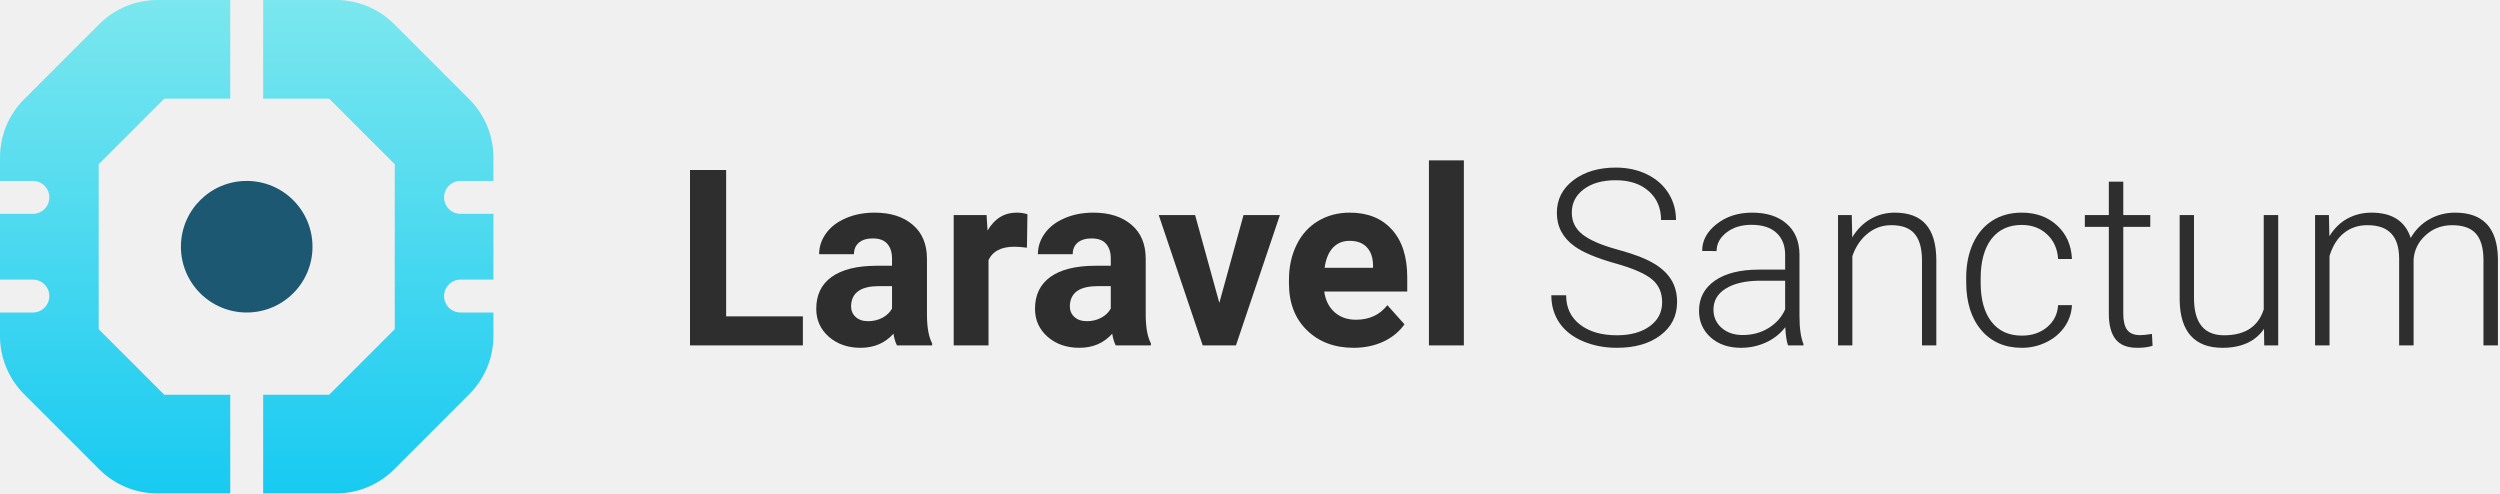
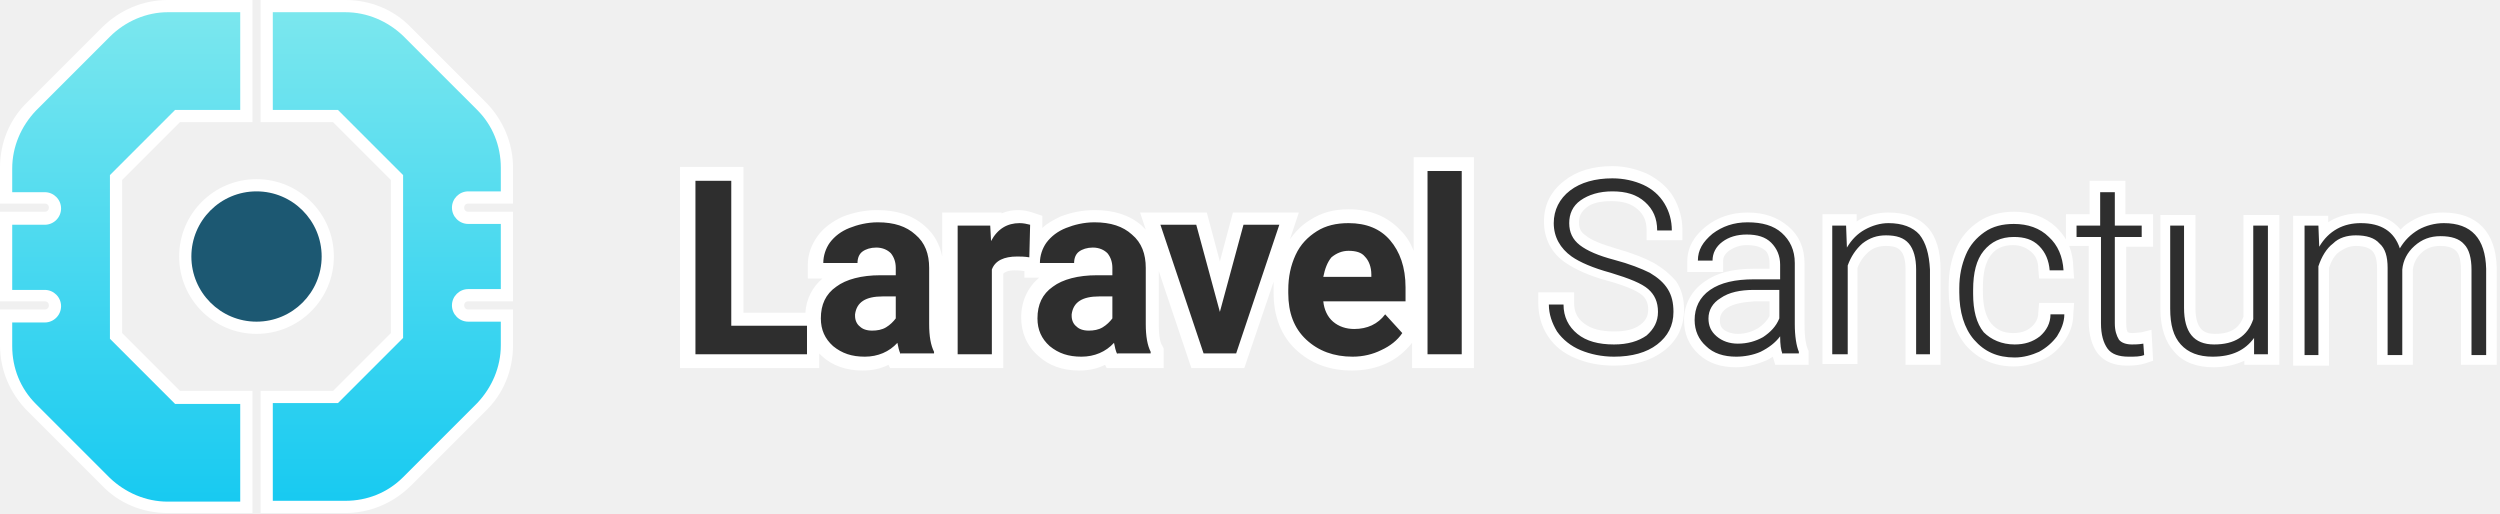
- <svg xmlns="http://www.w3.org/2000/svg" width="304" height="60" viewBox="0 0 304 60" fill="none">
-   <circle r="8" transform="matrix(1 0 0 -1 30 30)" fill="#1C5872" />
-   <path d="M19.142 0H28V12H19.971L12 19.971V40.029L19.971 48H28V60H19.142C16.49 60 13.946 58.946 12.071 57.071L2.929 47.929C1.054 46.054 0 43.51 0 40.858V38H4C5.105 38 6 37.105 6 36C6 34.895 5.105 34 4 34H0V26H4C5.105 26 6 25.105 6 24C6 22.895 5.105 22 4 22H0V19.142C0 16.49 1.054 13.946 2.929 12.071L12.071 2.929C13.946 1.054 16.49 0 19.142 0Z" fill="url(#paint0_linear)" />
-   <path d="M32 60V48H40.029L48 40.029V19.971L40.029 12H32V0H40.858C43.51 0 46.054 1.054 47.929 2.929L57.071 12.071C58.946 13.946 60 16.49 60 19.142V22H56C54.895 22 54 22.895 54 24C54 25.105 54.895 26 56 26H60V34H56C54.895 34 54 34.895 54 36C54 37.105 54.895 38 56 38H60V40.858C60 43.51 58.946 46.054 57.071 47.929L47.929 57.071C46.054 58.946 43.51 60 40.858 60H32Z" fill="url(#paint1_linear)" />
-   <path d="M88.299 38.47H97.63V42H83.904V20.672H88.299V38.47Z" fill="#2E2E2E" />
-   <path d="M109.07 42C108.875 41.619 108.733 41.145 108.646 40.579C107.62 41.722 106.287 42.293 104.646 42.293C103.094 42.293 101.805 41.844 100.779 40.945C99.764 40.047 99.256 38.914 99.256 37.547C99.256 35.867 99.876 34.578 101.116 33.68C102.366 32.781 104.168 32.327 106.521 32.317H108.47V31.409C108.47 30.677 108.279 30.091 107.898 29.651C107.527 29.212 106.937 28.992 106.126 28.992C105.413 28.992 104.852 29.163 104.441 29.505C104.041 29.847 103.841 30.315 103.841 30.911H99.607C99.607 29.993 99.891 29.144 100.457 28.362C101.023 27.581 101.824 26.971 102.859 26.531C103.895 26.082 105.057 25.857 106.346 25.857C108.299 25.857 109.847 26.351 110.989 27.337C112.142 28.314 112.718 29.69 112.718 31.468V38.338C112.728 39.842 112.938 40.98 113.348 41.751V42H109.07ZM105.569 39.056C106.194 39.056 106.771 38.919 107.298 38.645C107.825 38.362 108.216 37.986 108.47 37.518V34.793H106.888C104.769 34.793 103.641 35.525 103.504 36.99L103.489 37.239C103.489 37.767 103.675 38.201 104.046 38.543C104.417 38.885 104.925 39.056 105.569 39.056Z" fill="#2E2E2E" />
-   <path d="M124.876 30.12C124.3 30.042 123.792 30.003 123.353 30.003C121.751 30.003 120.701 30.545 120.203 31.629V42H115.97V26.15H119.969L120.086 28.04C120.936 26.585 122.112 25.857 123.616 25.857C124.085 25.857 124.524 25.921 124.935 26.048L124.876 30.12Z" fill="#2E2E2E" />
-   <path d="M135.672 42C135.477 41.619 135.335 41.145 135.247 40.579C134.222 41.722 132.889 42.293 131.248 42.293C129.695 42.293 128.406 41.844 127.381 40.945C126.365 40.047 125.857 38.914 125.857 37.547C125.857 35.867 126.478 34.578 127.718 33.68C128.968 32.781 130.77 32.327 133.123 32.317H135.071V31.409C135.071 30.677 134.881 30.091 134.5 29.651C134.129 29.212 133.538 28.992 132.728 28.992C132.015 28.992 131.453 29.163 131.043 29.505C130.643 29.847 130.442 30.315 130.442 30.911H126.209C126.209 29.993 126.492 29.144 127.059 28.362C127.625 27.581 128.426 26.971 129.461 26.531C130.496 26.082 131.658 25.857 132.947 25.857C134.9 25.857 136.448 26.351 137.591 27.337C138.743 28.314 139.319 29.69 139.319 31.468V38.338C139.329 39.842 139.539 40.98 139.949 41.751V42H135.672ZM132.171 39.056C132.796 39.056 133.372 38.919 133.899 38.645C134.427 38.362 134.817 37.986 135.071 37.518V34.793H133.489C131.37 34.793 130.242 35.525 130.105 36.99L130.091 37.239C130.091 37.767 130.276 38.201 130.647 38.543C131.019 38.885 131.526 39.056 132.171 39.056Z" fill="#2E2E2E" />
-   <path d="M148.27 36.829L151.214 26.15H155.638L150.291 42H146.248L140.901 26.15H145.325L148.27 36.829Z" fill="#2E2E2E" />
-   <path d="M164.603 42.293C162.278 42.293 160.384 41.58 158.919 40.154C157.464 38.728 156.736 36.829 156.736 34.456V34.046C156.736 32.454 157.044 31.033 157.659 29.783C158.274 28.523 159.144 27.557 160.267 26.883C161.399 26.199 162.688 25.857 164.134 25.857C166.302 25.857 168.006 26.541 169.246 27.908C170.496 29.275 171.121 31.214 171.121 33.724V35.452H161.028C161.165 36.487 161.575 37.317 162.259 37.942C162.952 38.567 163.826 38.88 164.881 38.88C166.512 38.88 167.786 38.289 168.704 37.107L170.784 39.437C170.149 40.335 169.29 41.038 168.206 41.546C167.122 42.044 165.921 42.293 164.603 42.293ZM164.119 29.285C163.279 29.285 162.596 29.568 162.068 30.135C161.551 30.701 161.219 31.512 161.072 32.566H166.961V32.23C166.941 31.292 166.688 30.569 166.199 30.061C165.711 29.544 165.018 29.285 164.119 29.285Z" fill="#2E2E2E" />
-   <path d="M178.006 42H173.758V19.5H178.006V42Z" fill="#2E2E2E" />
-   <path d="M202.117 36.756C202.117 35.574 201.702 34.642 200.872 33.958C200.042 33.265 198.523 32.61 196.316 31.995C194.109 31.37 192.498 30.691 191.482 29.959C190.037 28.924 189.314 27.566 189.314 25.887C189.314 24.256 189.983 22.933 191.321 21.917C192.669 20.892 194.388 20.379 196.478 20.379C197.894 20.379 199.158 20.652 200.271 21.199C201.395 21.746 202.264 22.508 202.879 23.484C203.494 24.461 203.802 25.55 203.802 26.751H201.985C201.985 25.296 201.487 24.129 200.491 23.25C199.495 22.361 198.157 21.917 196.478 21.917C194.847 21.917 193.548 22.283 192.581 23.016C191.614 23.738 191.131 24.686 191.131 25.857C191.131 26.941 191.565 27.825 192.435 28.509C193.304 29.192 194.695 29.798 196.609 30.325C198.523 30.843 199.974 31.385 200.96 31.951C201.946 32.508 202.688 33.177 203.187 33.958C203.685 34.739 203.934 35.662 203.934 36.727C203.934 38.406 203.26 39.754 201.912 40.77C200.574 41.785 198.807 42.293 196.609 42.293C195.105 42.293 193.724 42.024 192.464 41.487C191.214 40.95 190.262 40.198 189.607 39.231C188.963 38.265 188.641 37.156 188.641 35.906H190.442C190.442 37.41 191.004 38.597 192.127 39.466C193.25 40.335 194.744 40.77 196.609 40.77C198.27 40.77 199.603 40.403 200.608 39.671C201.614 38.938 202.117 37.967 202.117 36.756Z" fill="#2E2E2E" />
-   <path d="M217.425 42C217.249 41.502 217.137 40.765 217.088 39.788C216.473 40.589 215.687 41.209 214.729 41.648C213.782 42.078 212.776 42.293 211.712 42.293C210.188 42.293 208.953 41.868 208.006 41.019C207.068 40.169 206.6 39.095 206.6 37.796C206.6 36.253 207.239 35.032 208.519 34.134C209.808 33.235 211.6 32.786 213.895 32.786H217.073V30.984C217.073 29.852 216.722 28.963 216.019 28.318C215.325 27.664 214.31 27.337 212.972 27.337C211.751 27.337 210.74 27.649 209.939 28.274C209.139 28.899 208.738 29.651 208.738 30.53L206.98 30.516C206.98 29.256 207.566 28.167 208.738 27.249C209.91 26.321 211.351 25.857 213.06 25.857C214.827 25.857 216.219 26.302 217.234 27.19C218.26 28.069 218.787 29.3 218.816 30.882V38.382C218.816 39.915 218.978 41.062 219.3 41.824V42H217.425ZM211.917 40.74C213.089 40.74 214.134 40.457 215.052 39.891C215.979 39.324 216.653 38.567 217.073 37.62V34.134H213.938C212.19 34.153 210.823 34.476 209.837 35.101C208.851 35.716 208.357 36.565 208.357 37.649C208.357 38.538 208.685 39.275 209.339 39.861C210.003 40.447 210.862 40.74 211.917 40.74Z" fill="#2E2E2E" />
-   <path d="M225.174 26.15L225.232 28.86C225.828 27.884 226.57 27.142 227.459 26.634C228.348 26.116 229.329 25.857 230.403 25.857C232.103 25.857 233.367 26.336 234.197 27.293C235.027 28.25 235.447 29.686 235.457 31.6V42H233.714V31.585C233.704 30.169 233.401 29.114 232.806 28.421C232.22 27.727 231.277 27.381 229.979 27.381C228.895 27.381 227.933 27.723 227.093 28.406C226.263 29.08 225.647 29.993 225.247 31.145V42H223.504V26.15H225.174Z" fill="#2E2E2E" />
-   <path d="M245.857 40.813C247.078 40.813 248.099 40.472 248.919 39.788C249.749 39.095 250.198 38.201 250.267 37.107H251.951C251.902 38.074 251.6 38.958 251.043 39.759C250.486 40.55 249.744 41.17 248.816 41.619C247.898 42.068 246.912 42.293 245.857 42.293C243.777 42.293 242.127 41.57 240.906 40.125C239.695 38.68 239.09 36.736 239.09 34.295V33.768C239.09 32.205 239.363 30.823 239.91 29.622C240.457 28.421 241.238 27.493 242.254 26.839C243.279 26.185 244.476 25.857 245.843 25.857C247.581 25.857 249.012 26.375 250.135 27.41C251.268 28.445 251.873 29.808 251.951 31.497H250.267C250.188 30.257 249.739 29.256 248.919 28.494C248.108 27.732 247.083 27.352 245.843 27.352C244.261 27.352 243.03 27.923 242.151 29.065C241.282 30.208 240.848 31.81 240.848 33.87V34.383C240.848 36.404 241.282 37.981 242.151 39.114C243.03 40.247 244.266 40.813 245.857 40.813Z" fill="#2E2E2E" />
-   <path d="M258.191 22.093V26.15H261.473V27.586H258.191V38.148C258.191 39.026 258.348 39.681 258.66 40.11C258.982 40.54 259.515 40.755 260.257 40.755C260.55 40.755 261.023 40.706 261.678 40.608L261.751 42.044C261.292 42.21 260.667 42.293 259.876 42.293C258.675 42.293 257.801 41.946 257.254 41.253C256.707 40.55 256.434 39.52 256.434 38.162V27.586H253.519V26.15H256.434V22.093H258.191Z" fill="#2E2E2E" />
-   <path d="M275.301 39.993C274.246 41.526 272.562 42.293 270.247 42.293C268.558 42.293 267.273 41.805 266.395 40.828C265.516 39.842 265.066 38.387 265.047 36.463V26.15H266.79V36.243C266.79 39.261 268.011 40.77 270.452 40.77C272.991 40.77 274.598 39.72 275.271 37.62V26.15H277.029V42H275.33L275.301 39.993Z" fill="#2E2E2E" />
-   <path d="M283.196 26.15L283.255 28.729C283.841 27.771 284.573 27.054 285.452 26.575C286.331 26.097 287.308 25.857 288.382 25.857C290.882 25.857 292.469 26.883 293.143 28.934C293.709 27.947 294.466 27.19 295.413 26.663C296.36 26.126 297.405 25.857 298.548 25.857C301.946 25.857 303.68 27.713 303.748 31.424V42H301.99V31.556C301.98 30.14 301.673 29.09 301.067 28.406C300.472 27.723 299.495 27.381 298.138 27.381C296.878 27.4 295.813 27.811 294.944 28.611C294.075 29.402 293.592 30.369 293.494 31.512V42H291.736V31.424C291.727 30.066 291.404 29.056 290.77 28.392C290.145 27.718 289.178 27.381 287.869 27.381C286.766 27.381 285.818 27.698 285.027 28.333C284.236 28.958 283.65 29.891 283.27 31.131V42H281.512V26.15H283.196Z" fill="#2E2E2E" />
-   <defs>
-     <linearGradient id="paint0_linear" x1="30" y1="0" x2="30" y2="60" gradientUnits="userSpaceOnUse">
-       <stop stop-color="#7BE7EE" />
-       <stop offset="1" stop-color="#18CAF1" />
-     </linearGradient>
-     <linearGradient id="paint1_linear" x1="30" y1="0" x2="30" y2="60" gradientUnits="userSpaceOnUse">
-       <stop stop-color="#7BE7EE" />
-       <stop offset="1" stop-color="#18CAF1" />
-     </linearGradient>
-   </defs>
+ <svg xmlns="http://www.w3.org/2000/svg" width="307" height="63">
+   <style>.st0{fill:#fff}.st4{fill:#2e2e2e}</style>
+   <path class="st0" d="M203.1 32.3c-1.1-.6-2.6-1.2-4.7-1.8-1.7-.5-3-1-3.7-1.6-.6-.4-.8-.9-.8-1.6 0-.8.3-1.3.9-1.8.7-.6 1.8-.8 3.1-.8 1.4 0 2.4.3 3.2 1 .7.6 1.1 1.4 1.1 2.5v1.3h4.4v-1.3c0-1.4-.4-2.8-1.1-4-.7-1.2-1.8-2.1-3.1-2.8-1.3-.6-2.8-1-4.4-1-2.4 0-4.4.6-5.9 1.8-1.7 1.3-2.5 3-2.5 5 0 2.1.9 3.9 2.7 5.1 1.2.8 2.9 1.6 5.2 2.2 2.5.7 3.6 1.3 4.1 1.7.5.4.8 1 .8 1.8s-.3 1.4-1 1.9c-.8.6-1.9.8-3.2.8-1.6 0-2.8-.3-3.7-1-.8-.6-1.2-1.4-1.2-2.5v-1.3h-4.4v1.3c0 1.5.4 2.9 1.2 4.1.8 1.2 1.9 2.1 3.4 2.7 1.4.6 3 .9 4.7.9 2.5 0 4.5-.6 6.1-1.8 1.7-1.3 2.5-3 2.5-5.1 0-1.3-.3-2.5-1-3.5-.6-.7-1.5-1.5-2.7-2.2z" />
+   <path class="st0" d="M221.6 39.9v-7.5c0-2-.7-3.5-2-4.6-1.3-1.1-2.9-1.7-5-1.7-2 0-3.7.6-5.1 1.7-1.5 1.2-2.3 2.6-2.3 4.3v1.3h4.4V32c0-.3.1-.7.7-1.2.6-.4 1.3-.7 2.2-.7 1 0 1.7.2 2.2.6.3.2.6.7.6 1.7v.6h-1.9c-2.6 0-4.6.5-6.1 1.6-1.6 1.1-2.5 2.8-2.5 4.7 0 1.7.6 3.1 1.8 4.2 1.2 1.1 2.7 1.6 4.6 1.6 1.2 0 2.4-.3 3.6-.8.3-.1.6-.3.9-.5l.3 1h4.1v-1.7l-.1-.2c-.2-.5-.4-1.3-.4-3zm-4.3-1.1c-.3.6-.8 1.1-1.4 1.5-.7.4-1.5.7-2.5.7-.7 0-1.3-.2-1.7-.5-.4-.3-.5-.7-.5-1.2 0-.6.3-1.1.9-1.5.8-.5 1.9-.7 3.4-.8h1.8v1.8zM231.9 26.1c-1.3 0-2.5.3-3.6.9-.1.1-.2.1-.3.2v-.9h-4.2v18.4h4.3V32.9c.3-.8.8-1.5 1.4-2 .6-.5 1.3-.7 2.1-.7.9 0 1.5.2 1.8.6.4.4.6 1.2.6 2.3v11.7h4.3V33.1c0-2.2-.5-4-1.6-5.2-1.1-1.2-2.7-1.8-4.8-1.8zM263 40.8c-.8.1-1.1.1-1.2.1-.3 0-.5-.1-.5-.1-.1-.1-.2-.4-.2-1.2v-9.3h3.3v-4H261v-4.1h-4.4v4.1h-2.9v3.1c-.3-.5-.7-1-1.2-1.5-1.4-1.3-3.1-1.9-5.2-1.9-1.6 0-3.1.4-4.3 1.2-1.2.8-2.2 1.9-2.8 3.3-.6 1.4-.9 2.9-.9 4.7v.5c0 2.7.7 5 2.1 6.7 1.5 1.7 3.5 2.6 5.9 2.6 1.2 0 2.4-.3 3.5-.8s2-1.3 2.7-2.3c.7-1 1.1-2.1 1.1-3.3l.1-1.4h-4.3l-.1 1.2c0 .7-.3 1.3-.9 1.8-.6.5-1.3.7-2.2.7-1.2 0-2-.4-2.7-1.2-.7-.9-1-2.2-1-3.9v-.5c0-1.8.3-3.1 1-4 .6-.8 1.5-1.2 2.7-1.2.9 0 1.6.3 2.2.8.6.5.9 1.2.9 2.1l.1 1.2h4.3l-.1-1.4c0-.9-.2-1.8-.5-2.6h2.4v9.3c0 1.6.4 3 1.1 3.9.8 1 2 1.5 3.6 1.5 1 0 1.7-.1 2.3-.3l.9-.3-.2-3.8-1.2.3zM275.5 38.9c-.4 1-1.1 2.1-3.5 2.1-1.2 0-2.4-.4-2.4-3.2V26.4h-4.3V38c0 2.2.6 4 1.7 5.2 1.1 1.3 2.8 1.9 4.8 1.9 1.5 0 2.7-.3 3.8-.8v.5h4.3V26.4h-4.4v12.5zM300 26.1c-1.4 0-2.6.3-3.8 1-.5.3-1 .6-1.4 1.1-.9-1.1-2.4-2-5-2-1.3 0-2.5.3-3.6.9-.1.1-.2.1-.3.2v-.8h-4.3v18.4h4.4v-12c.3-.9.7-1.6 1.3-2 .6-.4 1.2-.7 2-.7.9 0 1.6.2 2 .6.4.4.6 1.1.6 2.1v11.9h4.4V33.1c.1-.8.4-1.4 1-2 .6-.6 1.4-.9 2.3-.9.7 0 1.5.1 2 .6.4.4.6 1.2.6 2.3v11.7h4.4V32.9c-.1-4.4-2.4-6.8-6.6-6.8zM173.6 19.3v11.5c-.4-1-.9-1.8-1.6-2.5-1.6-1.7-3.7-2.6-6.4-2.6-1.8 0-3.3.4-4.7 1.3-1 .6-1.8 1.4-2.5 2.4l1.1-3.3h-8.1l-1.6 6-1.6-6H140l.7 2.1-.5-.5c-1.5-1.3-3.4-1.9-5.8-1.9-1.5 0-2.9.3-4.2.8-.8.4-1.6.8-2.2 1.4v-1.5l-1.2-.4c-.6-.2-1.2-.3-1.8-.3-.6 0-1.3.1-2 .4v-.1h-7.3v5.4c-.3-1.5-1-2.8-2.2-3.8-1.5-1.3-3.4-1.9-5.8-1.9-1.5 0-2.9.3-4.2.8-1.3.6-2.4 1.4-3.1 2.4-.8 1.1-1.2 2.3-1.2 3.5v1.7h1.8c-1.2 1-2 2.5-2.1 4.2h-7.6V20.5h-7.8v24.7h17.1v-1.8l.3.3c1.3 1.2 3 1.8 5 1.8 1.2 0 2.2-.2 3.2-.7l.2.4h13.9V33.6c.2-.2.6-.4 1.4-.4.3 0 .7 0 1.2.1v.8h1.8c-1.4 1.2-2.2 2.9-2.2 4.9 0 1.8.7 3.5 2.1 4.7 1.3 1.2 3 1.8 5 1.8 1.2 0 2.2-.2 3.2-.7l.2.4h7v-2.4l-.2-.4c-.2-.3-.4-1-.4-2.6v-6.5l4 11.9h6.5l3.6-10.6V36c0 2.8.9 5.2 2.7 6.9 1.8 1.7 4.1 2.6 6.9 2.6 1.6 0 3-.3 4.3-.9 1.3-.6 2.3-1.5 3.1-2.5v3.1h7.6V19.3h-7.4z" />
+   <circle class="st0" cx="31.5" cy="31.5" r="9.5" />
+   <circle cx="31.5" cy="31.5" r="8" fill="#1c5872" />
+   <path class="st0" d="M20.6 63c-3.1 0-6-1.2-8.1-3.4l-9.1-9.1C1.2 48.3 0 45.4 0 42.4V38h5.5c.3 0 .5-.2.5-.5s-.2-.5-.5-.5H0V26h5.5c.3 0 .5-.2.5-.5s-.2-.5-.5-.5H0v-4.4c0-3.1 1.2-6 3.4-8.1l9.1-9.1C14.7 1.2 17.6 0 20.6 0H31v15h-8.9L15 22.1v18.8l7.1 7.1H31v15H20.6z" />
+   <linearGradient id="SVGID_1_" gradientUnits="userSpaceOnUse" x1="15.5" y1="63.5" x2="15.5" y2="3.5" gradientTransform="matrix(1 0 0 -1 0 65)">
+     <stop offset="0" stop-color="#7be7ee" />
+     <stop offset="1" stop-color="#18caf1" />
+   </linearGradient>
+   <path d="M20.6 1.5h8.9v12h-8l-8 8v20.1l8 8h8v12h-8.9c-2.7 0-5.2-1.1-7.1-2.9l-9.1-9.1c-1.9-1.9-2.9-4.4-2.9-7.1v-2.9h4c1.1 0 2-.9 2-2s-.9-2-2-2h-4v-8h4c1.1 0 2-.9 2-2s-.9-2-2-2h-4v-2.9c0-2.7 1.1-5.2 2.9-7.1l9.1-9.1c1.9-1.9 4.5-3 7.1-3z" fill="url(#SVGID_1_)" />
+   <path class="st0" d="M32 63V48h8.9l7.1-7.1V22.1L40.9 15H32V0h10.4c3.1 0 6 1.2 8.1 3.4l9.1 9.1c2.2 2.2 3.4 5.1 3.4 8.1V25h-5.5c-.3 0-.5.2-.5.5s.2.5.5.5H63v11h-5.5c-.3 0-.5.2-.5.5s.2.5.5.5H63v4.4c0 3.1-1.2 6-3.4 8.1l-9.1 9.1c-2.2 2.2-5.1 3.4-8.1 3.4H32z" />
+   <linearGradient id="SVGID_00000052813150282423585190000006779284605935669923_" gradientUnits="userSpaceOnUse" x1="47.5" y1="63.5" x2="47.5" y2="3.5" gradientTransform="matrix(1 0 0 -1 0 65)">
+     <stop offset="0" stop-color="#7be7ee" />
+     <stop offset="1" stop-color="#18caf1" />
+   </linearGradient>
+   <path d="M33.5 61.5v-12h8l8-8v-20l-8-8h-8v-12h8.9c2.7 0 5.2 1.1 7.1 2.9l9.1 9.1c1.9 1.9 2.9 4.4 2.9 7.1v2.9h-4c-1.1 0-2 .9-2 2s.9 2 2 2h4v8h-4c-1.1 0-2 .9-2 2s.9 2 2 2h4v2.9c0 2.7-1.1 5.2-2.9 7.1l-9.1 9.1c-1.9 1.9-4.4 2.9-7.1 2.9h-8.9z" fill="url(#SVGID_00000052813150282423585190000006779284605935669923_)" />
+   <path class="st4" d="M89.8 40h9.3v3.5H85.4V22.2h4.4V40zM110.6 43.5c-.2-.4-.3-.9-.4-1.4-1 1.1-2.4 1.7-4 1.7s-2.8-.4-3.9-1.3c-1-.9-1.5-2-1.5-3.4 0-1.7.6-3 1.9-3.9 1.2-.9 3.1-1.4 5.4-1.4h1.9v-.9c0-.7-.2-1.3-.6-1.8-.4-.4-1-.7-1.8-.7-.7 0-1.3.2-1.7.5-.4.3-.6.8-.6 1.4h-4.2c0-.9.3-1.8.8-2.5.6-.8 1.4-1.4 2.4-1.8 1-.4 2.2-.7 3.5-.7 2 0 3.5.5 4.6 1.5 1.2 1 1.7 2.4 1.7 4.1v6.9c0 1.5.2 2.6.6 3.4v.2h-4.1zm-3.5-2.9c.6 0 1.2-.1 1.7-.4.5-.3.9-.7 1.2-1.1v-2.7h-1.6c-2.1 0-3.2.7-3.4 2.2v.2c0 .5.2 1 .6 1.3.3.3.8.5 1.5.5zM126.4 31.6c-.6-.1-1.1-.1-1.5-.1-1.6 0-2.7.5-3.1 1.6v10.4h-4.2V27.7h4l.1 1.9c.8-1.5 2-2.2 3.5-2.2.5 0 .9.1 1.3.2l-.1 4zM137.2 43.5c-.2-.4-.3-.9-.4-1.4-1 1.1-2.4 1.7-4 1.7s-2.8-.4-3.9-1.3c-1-.9-1.5-2-1.5-3.4 0-1.7.6-3 1.9-3.9 1.2-.9 3.1-1.4 5.4-1.4h1.9v-.9c0-.7-.2-1.3-.6-1.8-.4-.4-1-.7-1.8-.7-.7 0-1.3.2-1.7.5-.4.3-.6.8-.6 1.4h-4.2c0-.9.3-1.8.8-2.5.6-.8 1.4-1.4 2.4-1.8 1-.4 2.2-.7 3.5-.7 2 0 3.5.5 4.6 1.5 1.2 1 1.7 2.4 1.7 4.1v6.9c0 1.5.2 2.6.6 3.4v.2h-4.1zm-3.5-2.9c.6 0 1.2-.1 1.7-.4.5-.3.9-.7 1.2-1.1v-2.7H135c-2.1 0-3.2.7-3.4 2.2v.2c0 .5.2 1 .6 1.3.3.3.8.5 1.5.5zM149.8 38.3l2.9-10.7h4.4l-5.3 15.8h-4l-5.3-15.8h4.4l2.9 10.7zM166.1 43.8c-2.3 0-4.2-.7-5.7-2.1-1.5-1.4-2.2-3.3-2.2-5.7v-.4c0-1.6.3-3 .9-4.3.6-1.3 1.5-2.2 2.6-2.9 1.1-.7 2.4-1 3.9-1 2.2 0 3.9.7 5.1 2.1 1.2 1.4 1.9 3.3 1.9 5.8V37h-10.1c.1 1 .5 1.9 1.2 2.5.7.6 1.6.9 2.6.9 1.6 0 2.9-.6 3.8-1.8l2.1 2.3c-.6.9-1.5 1.6-2.6 2.1-1 .5-2.2.8-3.5.8zm-.5-13c-.8 0-1.5.3-2.1.8-.5.6-.8 1.4-1 2.4h5.9v-.3c0-.9-.3-1.7-.8-2.2-.4-.5-1.1-.7-2-.7zM179.5 43.5h-4.2V21h4.2v22.5zM203.6 38.3c0-1.2-.4-2.1-1.2-2.8-.8-.7-2.3-1.3-4.6-2-2.2-.6-3.8-1.3-4.8-2-1.4-1-2.2-2.4-2.2-4.1 0-1.6.7-3 2-4s3.1-1.5 5.2-1.5c1.4 0 2.7.3 3.8.8 1.1.5 2 1.3 2.6 2.3.6 1 .9 2.1.9 3.3h-1.8c0-1.5-.5-2.6-1.5-3.5-1-.9-2.3-1.3-4-1.3-1.6 0-2.9.4-3.9 1.1-1 .7-1.4 1.7-1.4 2.8 0 1.1.4 2 1.3 2.7.9.7 2.3 1.3 4.2 1.8 1.9.5 3.4 1.1 4.4 1.6 1 .6 1.7 1.2 2.2 2 .5.8.7 1.7.7 2.8 0 1.7-.7 3-2 4s-3.1 1.5-5.3 1.5c-1.5 0-2.9-.3-4.1-.8-1.2-.5-2.2-1.3-2.9-2.3-.6-1-1-2.1-1-3.3h1.8c0 1.5.6 2.7 1.7 3.6 1.1.9 2.6 1.3 4.5 1.3 1.7 0 3-.4 4-1.1.9-.8 1.4-1.7 1.4-2.9zM218.9 43.5c-.2-.5-.3-1.2-.3-2.2-.6.8-1.4 1.4-2.4 1.9-.9.4-2 .6-3 .6-1.5 0-2.8-.4-3.7-1.3-.9-.8-1.4-1.9-1.4-3.2 0-1.5.6-2.8 1.9-3.7 1.3-.9 3.1-1.3 5.4-1.3h3.2v-1.8c0-1.1-.4-2-1.1-2.7-.7-.7-1.7-1-3-1-1.2 0-2.2.3-3 .9-.8.6-1.2 1.4-1.2 2.3h-1.8c0-1.3.6-2.3 1.8-3.3 1.2-.9 2.6-1.4 4.3-1.4 1.8 0 3.2.4 4.2 1.3s1.6 2.1 1.6 3.7v7.5c0 1.5.2 2.7.5 3.4v.2h-2zm-5.5-1.3c1.2 0 2.2-.3 3.1-.8.9-.6 1.6-1.3 2-2.3v-3.5h-3.1c-1.7 0-3.1.3-4.1 1-1 .6-1.5 1.5-1.5 2.5 0 .9.3 1.6 1 2.2.7.6 1.6.9 2.6.9zM226.7 27.7l.1 2.7c.6-1 1.3-1.7 2.2-2.2.9-.5 1.9-.8 2.9-.8 1.7 0 3 .5 3.8 1.4.8 1 1.2 2.4 1.3 4.3v10.4h-1.7V33.1c0-1.4-.3-2.5-.9-3.2-.6-.7-1.5-1-2.8-1-1.1 0-2 .3-2.9 1-.8.7-1.4 1.6-1.8 2.7v10.9H225V27.7h1.7zM247.4 42.3c1.2 0 2.2-.3 3.1-1 .8-.7 1.3-1.6 1.3-2.7h1.7c0 1-.4 1.9-.9 2.7-.6.8-1.3 1.4-2.2 1.9-.9.4-1.9.7-3 .7-2.1 0-3.7-.7-5-2.2-1.2-1.4-1.8-3.4-1.8-5.8v-.5c0-1.6.3-2.9.8-4.1.5-1.2 1.3-2.1 2.3-2.8 1-.7 2.2-1 3.6-1 1.7 0 3.2.5 4.3 1.6 1.1 1 1.7 2.4 1.8 4.1h-1.7c-.1-1.2-.5-2.2-1.3-3-.8-.8-1.8-1.1-3.1-1.1-1.6 0-2.8.6-3.7 1.7-.9 1.1-1.3 2.7-1.3 4.8v.5c0 2 .4 3.6 1.3 4.7.9.9 2.2 1.5 3.8 1.5zM259.7 23.6v4.1h3.3v1.4h-3.3v10.6c0 .9.2 1.5.5 2 .3.4.9.6 1.6.6.3 0 .8 0 1.4-.1l.1 1.4c-.5.2-1.1.2-1.9.2-1.2 0-2.1-.3-2.6-1s-.8-1.7-.8-3.1V29.1h-3v-1.4h2.9v-4.1h1.8zM276.8 41.5c-1.1 1.5-2.7 2.3-5.1 2.3-1.7 0-3-.5-3.9-1.5-.9-1-1.3-2.4-1.3-4.4V27.7h1.7v10.1c0 3 1.2 4.5 3.7 4.5s4.1-1 4.8-3.1V27.7h1.8v15.8h-1.7v-2zM284.7 27.7l.1 2.6c.6-1 1.3-1.7 2.2-2.2.9-.5 1.9-.7 2.9-.7 2.5 0 4.1 1 4.8 3.1.6-1 1.3-1.7 2.3-2.3.9-.5 2-.8 3.1-.8 3.4 0 5.1 1.9 5.2 5.6v10.6h-1.8V33.1c0-1.4-.3-2.5-.9-3.1-.6-.7-1.6-1-2.9-1-1.3 0-2.3.4-3.2 1.2-.9.8-1.4 1.8-1.5 2.9v10.5h-1.8V32.9c0-1.4-.3-2.4-1-3-.6-.7-1.6-1-2.9-1-1.1 0-2.1.3-2.8 1-.8.6-1.4 1.6-1.8 2.8v10.9H283V27.7h1.7z" />
</svg>
